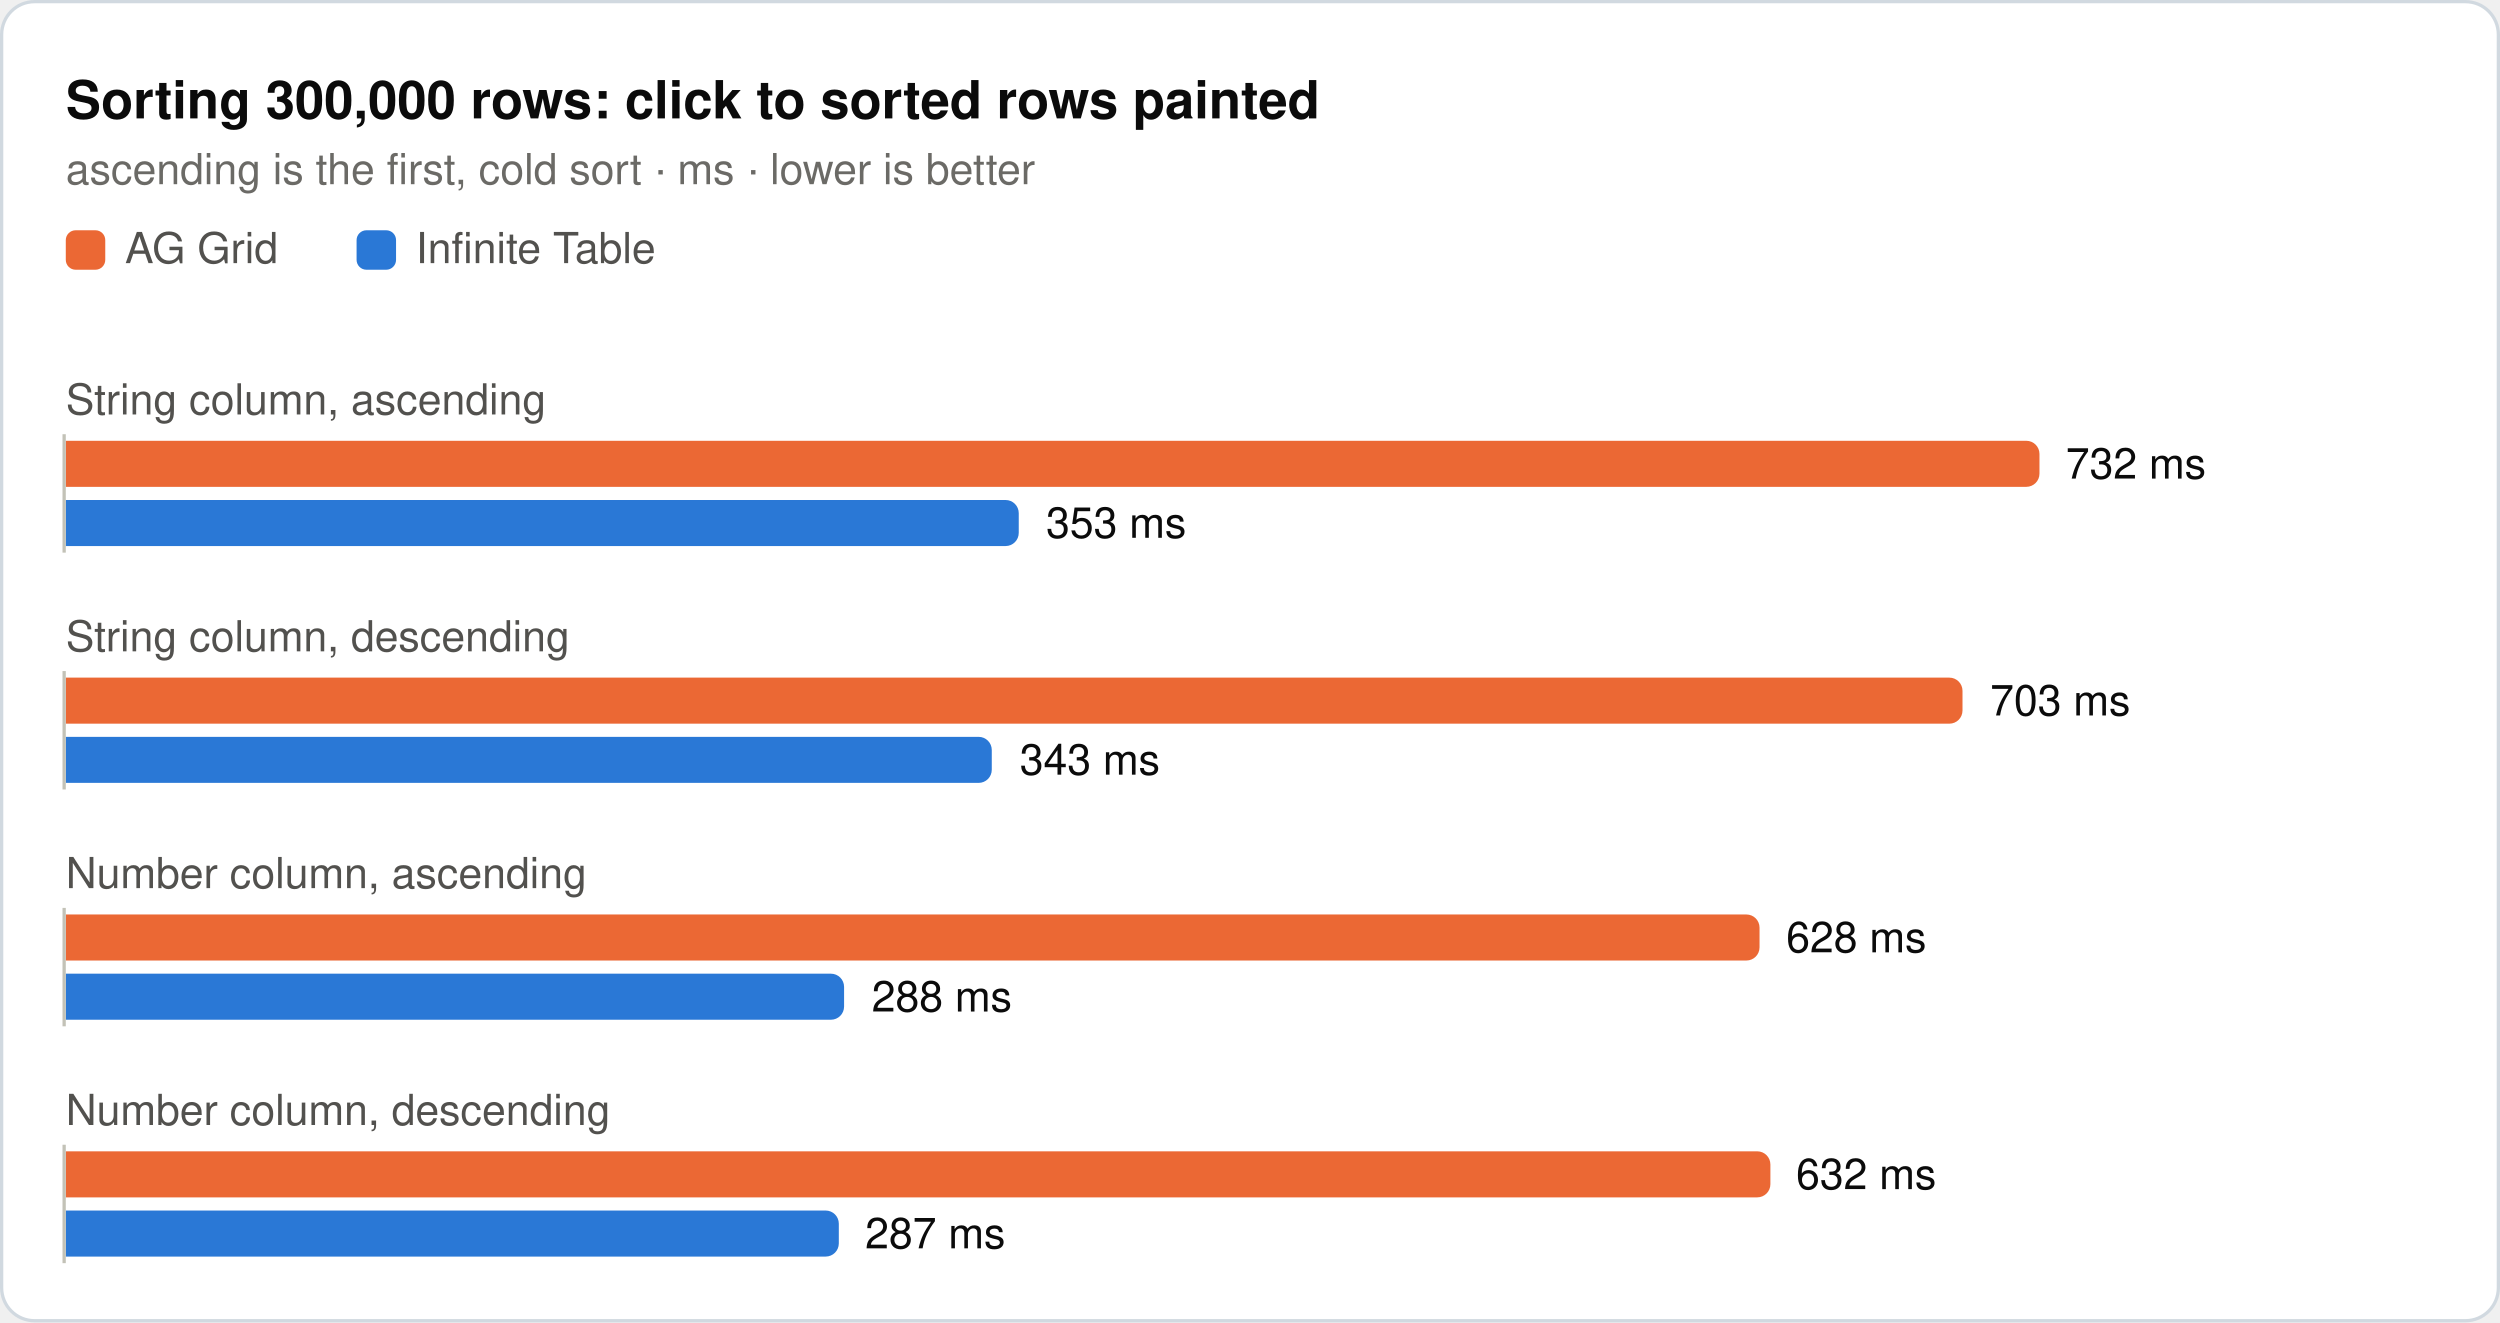
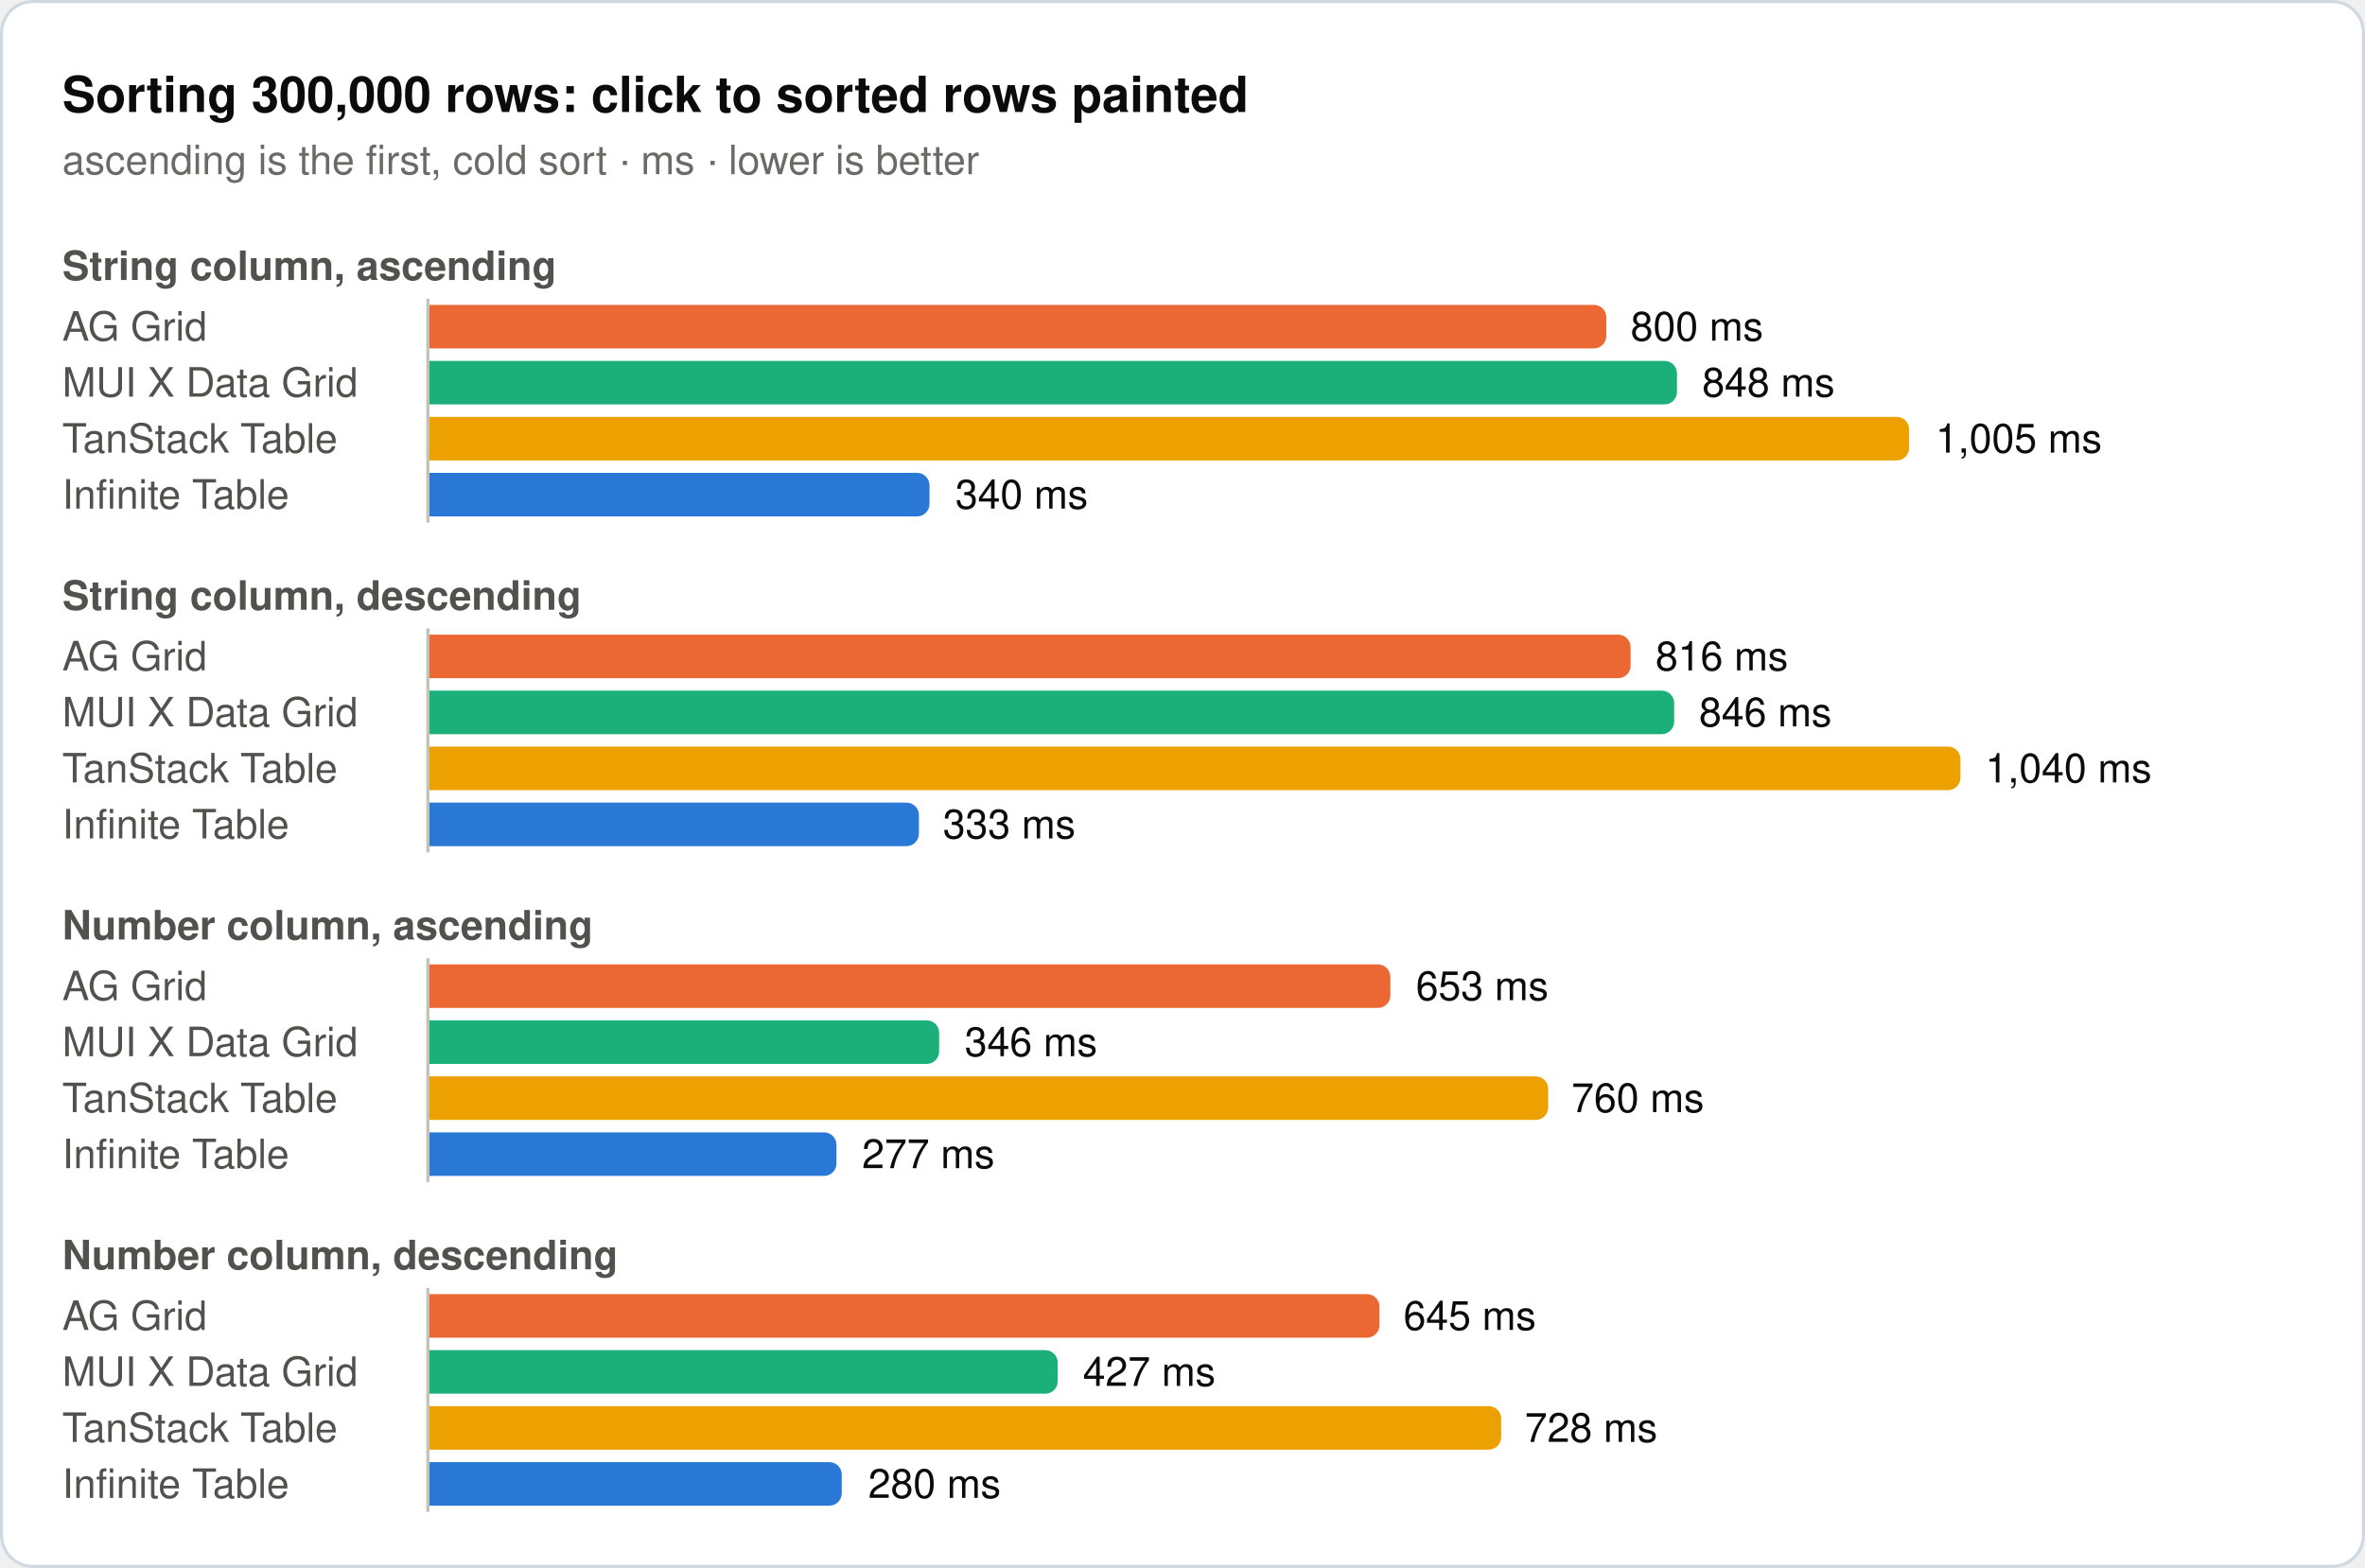
- <svg xmlns="http://www.w3.org/2000/svg" width="760" height="402" viewBox="0 0 760 402" role="img">
-   <rect x="0.5" y="0.5" width="759" height="401" rx="10" fill="#ffffff" stroke="#d1d9e0" />
+ <svg xmlns="http://www.w3.org/2000/svg" width="760" height="504" viewBox="0 0 760 504" role="img">
+   <rect x="0.5" y="0.5" width="759" height="503" rx="10" fill="#ffffff" stroke="#d1d9e0" />
  <text x="20" y="36" font-family="system-ui, -apple-system, 'Segoe UI', Helvetica, Arial, sans-serif" font-size="16" font-weight="600" fill="#0b0b0b">Sorting 300,000 rows: click to sorted rows painted</text>
  <text x="20" y="56" font-family="system-ui, -apple-system, 'Segoe UI', Helvetica, Arial, sans-serif" font-size="13" fill="#6b6a66">ascending is the first, cold sort · ms · lower is better</text>
-   <rect x="20" y="70" width="12" height="12" rx="3" fill="#eb6834" />
-   <text x="38" y="80" font-family="system-ui, -apple-system, 'Segoe UI', Helvetica, Arial, sans-serif" font-size="13" fill="#52514e">AG Grid</text>
-   <rect x="108.4" y="70" width="12" height="12" rx="3" fill="#2a78d6" />
-   <text x="126.4" y="80" font-family="system-ui, -apple-system, 'Segoe UI', Helvetica, Arial, sans-serif" font-size="13" fill="#52514e">Infinite Table</text>
-   <text x="20" y="126" font-family="system-ui, -apple-system, 'Segoe UI', Helvetica, Arial, sans-serif" font-size="13" fill="#52514e">String column, ascending</text>
-   <path d="M20,134H616a4,4 0 0 1 4,4V144a4,4 0 0 1 -4,4H20Z" fill="#eb6834" />
-   <text x="628" y="145.5" font-family="system-ui, -apple-system, 'Segoe UI', Helvetica, Arial, sans-serif" font-size="13" fill="#0b0b0b">732 ms</text>
-   <path d="M20,152H305.7a4,4 0 0 1 4,4V162a4,4 0 0 1 -4,4H20Z" fill="#2a78d6" />
-   <text x="318" y="163.5" font-family="system-ui, -apple-system, 'Segoe UI', Helvetica, Arial, sans-serif" font-size="13" fill="#0b0b0b">353 ms</text>
-   <line x1="19.5" y1="132" x2="19.5" y2="168" stroke="#c3c2b7" stroke-width="1" />
-   <text x="20" y="198" font-family="system-ui, -apple-system, 'Segoe UI', Helvetica, Arial, sans-serif" font-size="13" fill="#52514e">String column, descending</text>
-   <path d="M20,206H592.6a4,4 0 0 1 4,4V216a4,4 0 0 1 -4,4H20Z" fill="#eb6834" />
-   <text x="605" y="217.5" font-family="system-ui, -apple-system, 'Segoe UI', Helvetica, Arial, sans-serif" font-size="13" fill="#0b0b0b">703 ms</text>
-   <path d="M20,224H297.5a4,4 0 0 1 4,4V234a4,4 0 0 1 -4,4H20Z" fill="#2a78d6" />
-   <text x="310" y="235.5" font-family="system-ui, -apple-system, 'Segoe UI', Helvetica, Arial, sans-serif" font-size="13" fill="#0b0b0b">343 ms</text>
-   <line x1="19.5" y1="204" x2="19.5" y2="240" stroke="#c3c2b7" stroke-width="1" />
-   <text x="20" y="270" font-family="system-ui, -apple-system, 'Segoe UI', Helvetica, Arial, sans-serif" font-size="13" fill="#52514e">Number column, ascending</text>
-   <path d="M20,278H530.9a4,4 0 0 1 4,4V288a4,4 0 0 1 -4,4H20Z" fill="#eb6834" />
-   <text x="543" y="289.5" font-family="system-ui, -apple-system, 'Segoe UI', Helvetica, Arial, sans-serif" font-size="13" fill="#0b0b0b">628 ms</text>
-   <path d="M20,296H252.6a4,4 0 0 1 4,4V306a4,4 0 0 1 -4,4H20Z" fill="#2a78d6" />
-   <text x="265" y="307.5" font-family="system-ui, -apple-system, 'Segoe UI', Helvetica, Arial, sans-serif" font-size="13" fill="#0b0b0b">288 ms</text>
-   <line x1="19.5" y1="276" x2="19.5" y2="312" stroke="#c3c2b7" stroke-width="1" />
-   <text x="20" y="342" font-family="system-ui, -apple-system, 'Segoe UI', Helvetica, Arial, sans-serif" font-size="13" fill="#52514e">Number column, descending</text>
-   <path d="M20,350H534.2a4,4 0 0 1 4,4V360a4,4 0 0 1 -4,4H20Z" fill="#eb6834" />
-   <text x="546" y="361.5" font-family="system-ui, -apple-system, 'Segoe UI', Helvetica, Arial, sans-serif" font-size="13" fill="#0b0b0b">632 ms</text>
-   <path d="M20,368H251a4,4 0 0 1 4,4V378a4,4 0 0 1 -4,4H20Z" fill="#2a78d6" />
-   <text x="263" y="379.5" font-family="system-ui, -apple-system, 'Segoe UI', Helvetica, Arial, sans-serif" font-size="13" fill="#0b0b0b">287 ms</text>
-   <line x1="19.5" y1="348" x2="19.5" y2="384" stroke="#c3c2b7" stroke-width="1" />
+   <text x="20" y="90" font-family="system-ui, -apple-system, 'Segoe UI', Helvetica, Arial, sans-serif" font-size="13" font-weight="600" fill="#52514e">String column, ascending</text>
+   <text x="20" y="109.5" font-family="system-ui, -apple-system, 'Segoe UI', Helvetica, Arial, sans-serif" font-size="13" fill="#52514e">AG Grid</text>
+   <path d="M138,98H512.2a4,4 0 0 1 4,4V108a4,4 0 0 1 -4,4H138Z" fill="#eb6834" />
+   <text x="524" y="109.5" font-family="system-ui, -apple-system, 'Segoe UI', Helvetica, Arial, sans-serif" font-size="13" fill="#0b0b0b">800 ms</text>
+   <text x="20" y="127.5" font-family="system-ui, -apple-system, 'Segoe UI', Helvetica, Arial, sans-serif" font-size="13" fill="#52514e">MUI X Data Grid</text>
+   <path d="M138,116H534.9a4,4 0 0 1 4,4V126a4,4 0 0 1 -4,4H138Z" fill="#1baf7a" />
+   <text x="547" y="127.5" font-family="system-ui, -apple-system, 'Segoe UI', Helvetica, Arial, sans-serif" font-size="13" fill="#0b0b0b">848 ms</text>
+   <text x="20" y="145.5" font-family="system-ui, -apple-system, 'Segoe UI', Helvetica, Arial, sans-serif" font-size="13" fill="#52514e">TanStack Table</text>
+   <path d="M138,134H609.5a4,4 0 0 1 4,4V144a4,4 0 0 1 -4,4H138Z" fill="#eda100" />
+   <text x="622" y="145.5" font-family="system-ui, -apple-system, 'Segoe UI', Helvetica, Arial, sans-serif" font-size="13" fill="#0b0b0b">1,005 ms</text>
+   <text x="20" y="163.5" font-family="system-ui, -apple-system, 'Segoe UI', Helvetica, Arial, sans-serif" font-size="13" fill="#52514e">Infinite Table</text>
+   <path d="M138,152H294.7a4,4 0 0 1 4,4V162a4,4 0 0 1 -4,4H138Z" fill="#2a78d6" />
+   <text x="307" y="163.5" font-family="system-ui, -apple-system, 'Segoe UI', Helvetica, Arial, sans-serif" font-size="13" fill="#0b0b0b">340 ms</text>
+   <line x1="137.5" y1="96" x2="137.5" y2="168" stroke="#c3c2b7" stroke-width="1" />
+   <text x="20" y="196" font-family="system-ui, -apple-system, 'Segoe UI', Helvetica, Arial, sans-serif" font-size="13" font-weight="600" fill="#52514e">String column, descending</text>
+   <text x="20" y="215.5" font-family="system-ui, -apple-system, 'Segoe UI', Helvetica, Arial, sans-serif" font-size="13" fill="#52514e">AG Grid</text>
+   <path d="M138,204H520a4,4 0 0 1 4,4V214a4,4 0 0 1 -4,4H138Z" fill="#eb6834" />
+   <text x="532" y="215.5" font-family="system-ui, -apple-system, 'Segoe UI', Helvetica, Arial, sans-serif" font-size="13" fill="#0b0b0b">816 ms</text>
+   <text x="20" y="233.5" font-family="system-ui, -apple-system, 'Segoe UI', Helvetica, Arial, sans-serif" font-size="13" fill="#52514e">MUI X Data Grid</text>
+   <path d="M138,222H534a4,4 0 0 1 4,4V232a4,4 0 0 1 -4,4H138Z" fill="#1baf7a" />
+   <text x="546" y="233.5" font-family="system-ui, -apple-system, 'Segoe UI', Helvetica, Arial, sans-serif" font-size="13" fill="#0b0b0b">846 ms</text>
+   <text x="20" y="251.5" font-family="system-ui, -apple-system, 'Segoe UI', Helvetica, Arial, sans-serif" font-size="13" fill="#52514e">TanStack Table</text>
+   <path d="M138,240H626a4,4 0 0 1 4,4V250a4,4 0 0 1 -4,4H138Z" fill="#eda100" />
+   <text x="638" y="251.5" font-family="system-ui, -apple-system, 'Segoe UI', Helvetica, Arial, sans-serif" font-size="13" fill="#0b0b0b">1,040 ms</text>
+   <text x="20" y="269.5" font-family="system-ui, -apple-system, 'Segoe UI', Helvetica, Arial, sans-serif" font-size="13" fill="#52514e">Infinite Table</text>
+   <path d="M138,258H291.3a4,4 0 0 1 4,4V268a4,4 0 0 1 -4,4H138Z" fill="#2a78d6" />
+   <text x="303" y="269.5" font-family="system-ui, -apple-system, 'Segoe UI', Helvetica, Arial, sans-serif" font-size="13" fill="#0b0b0b">333 ms</text>
+   <line x1="137.5" y1="202" x2="137.5" y2="274" stroke="#c3c2b7" stroke-width="1" />
+   <text x="20" y="302" font-family="system-ui, -apple-system, 'Segoe UI', Helvetica, Arial, sans-serif" font-size="13" font-weight="600" fill="#52514e">Number column, ascending</text>
+   <text x="20" y="321.5" font-family="system-ui, -apple-system, 'Segoe UI', Helvetica, Arial, sans-serif" font-size="13" fill="#52514e">AG Grid</text>
+   <path d="M138,310H442.8a4,4 0 0 1 4,4V320a4,4 0 0 1 -4,4H138Z" fill="#eb6834" />
+   <text x="455" y="321.5" font-family="system-ui, -apple-system, 'Segoe UI', Helvetica, Arial, sans-serif" font-size="13" fill="#0b0b0b">653 ms</text>
+   <text x="20" y="339.5" font-family="system-ui, -apple-system, 'Segoe UI', Helvetica, Arial, sans-serif" font-size="13" fill="#52514e">MUI X Data Grid</text>
+   <path d="M138,328H297.8a4,4 0 0 1 4,4V338a4,4 0 0 1 -4,4H138Z" fill="#1baf7a" />
+   <text x="310" y="339.5" font-family="system-ui, -apple-system, 'Segoe UI', Helvetica, Arial, sans-serif" font-size="13" fill="#0b0b0b">346 ms</text>
+   <text x="20" y="357.5" font-family="system-ui, -apple-system, 'Segoe UI', Helvetica, Arial, sans-serif" font-size="13" fill="#52514e">TanStack Table</text>
+   <path d="M138,346H493.5a4,4 0 0 1 4,4V356a4,4 0 0 1 -4,4H138Z" fill="#eda100" />
+   <text x="505" y="357.5" font-family="system-ui, -apple-system, 'Segoe UI', Helvetica, Arial, sans-serif" font-size="13" fill="#0b0b0b">760 ms</text>
+   <text x="20" y="375.5" font-family="system-ui, -apple-system, 'Segoe UI', Helvetica, Arial, sans-serif" font-size="13" fill="#52514e">Infinite Table</text>
+   <path d="M138,364H264.8a4,4 0 0 1 4,4V374a4,4 0 0 1 -4,4H138Z" fill="#2a78d6" />
+   <text x="277" y="375.5" font-family="system-ui, -apple-system, 'Segoe UI', Helvetica, Arial, sans-serif" font-size="13" fill="#0b0b0b">277 ms</text>
+   <line x1="137.5" y1="308" x2="137.5" y2="380" stroke="#c3c2b7" stroke-width="1" />
+   <text x="20" y="408" font-family="system-ui, -apple-system, 'Segoe UI', Helvetica, Arial, sans-serif" font-size="13" font-weight="600" fill="#52514e">Number column, descending</text>
+   <text x="20" y="427.5" font-family="system-ui, -apple-system, 'Segoe UI', Helvetica, Arial, sans-serif" font-size="13" fill="#52514e">AG Grid</text>
+   <path d="M138,416H439.3a4,4 0 0 1 4,4V426a4,4 0 0 1 -4,4H138Z" fill="#eb6834" />
+   <text x="451" y="427.5" font-family="system-ui, -apple-system, 'Segoe UI', Helvetica, Arial, sans-serif" font-size="13" fill="#0b0b0b">645 ms</text>
+   <text x="20" y="445.5" font-family="system-ui, -apple-system, 'Segoe UI', Helvetica, Arial, sans-serif" font-size="13" fill="#52514e">MUI X Data Grid</text>
+   <path d="M138,434H335.9a4,4 0 0 1 4,4V444a4,4 0 0 1 -4,4H138Z" fill="#1baf7a" />
+   <text x="348" y="445.5" font-family="system-ui, -apple-system, 'Segoe UI', Helvetica, Arial, sans-serif" font-size="13" fill="#0b0b0b">427 ms</text>
+   <text x="20" y="463.5" font-family="system-ui, -apple-system, 'Segoe UI', Helvetica, Arial, sans-serif" font-size="13" fill="#52514e">TanStack Table</text>
+   <path d="M138,452H478.4a4,4 0 0 1 4,4V462a4,4 0 0 1 -4,4H138Z" fill="#eda100" />
+   <text x="490" y="463.5" font-family="system-ui, -apple-system, 'Segoe UI', Helvetica, Arial, sans-serif" font-size="13" fill="#0b0b0b">728 ms</text>
+   <text x="20" y="481.5" font-family="system-ui, -apple-system, 'Segoe UI', Helvetica, Arial, sans-serif" font-size="13" fill="#52514e">Infinite Table</text>
+   <path d="M138,470H266.5a4,4 0 0 1 4,4V480a4,4 0 0 1 -4,4H138Z" fill="#2a78d6" />
+   <text x="279" y="481.5" font-family="system-ui, -apple-system, 'Segoe UI', Helvetica, Arial, sans-serif" font-size="13" fill="#0b0b0b">280 ms</text>
+   <line x1="137.5" y1="414" x2="137.5" y2="486" stroke="#c3c2b7" stroke-width="1" />
</svg>
